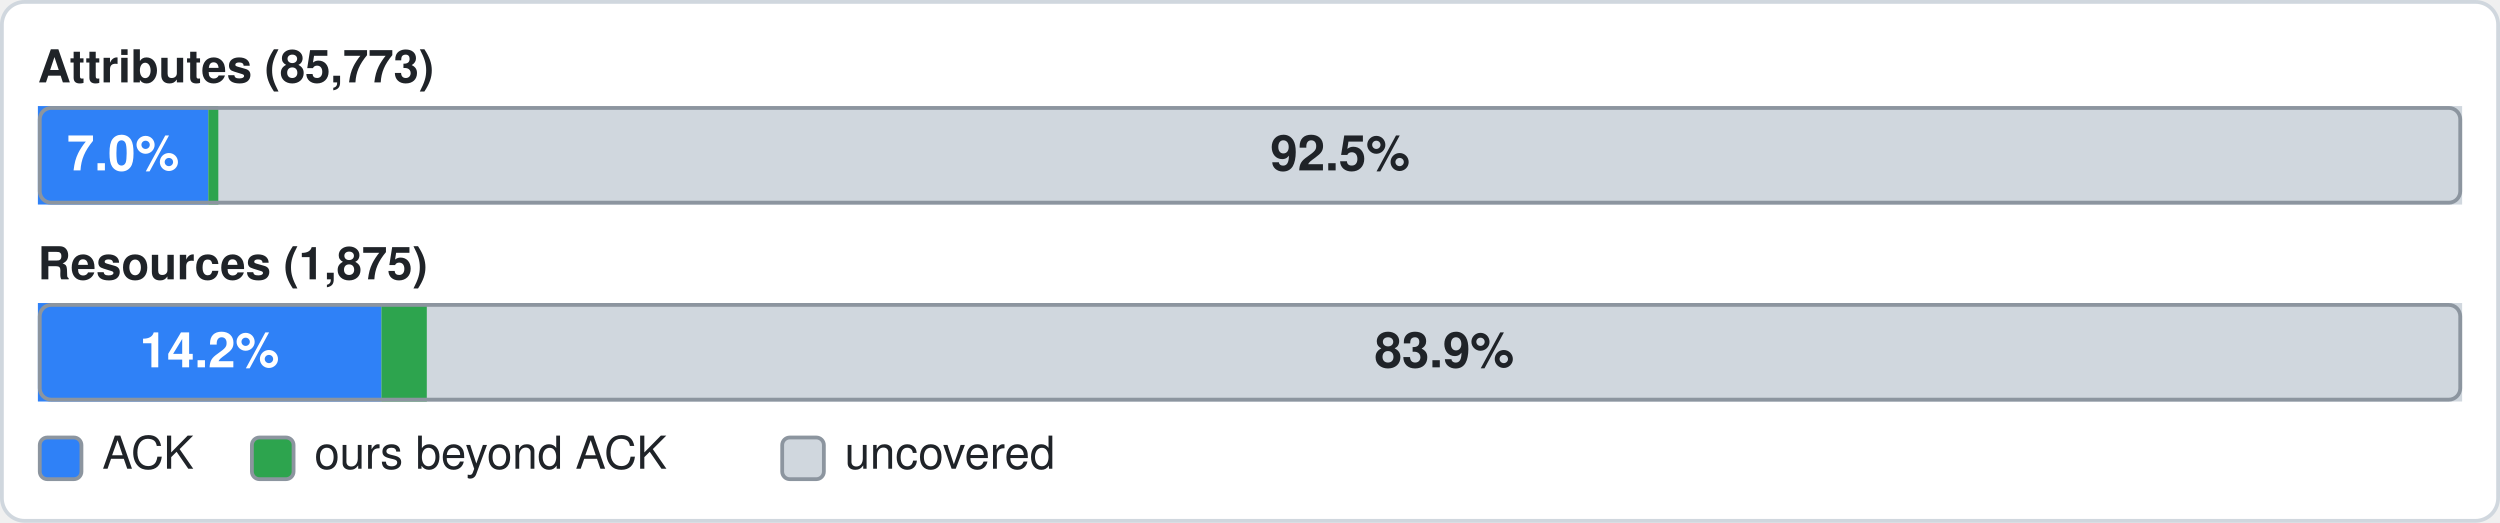
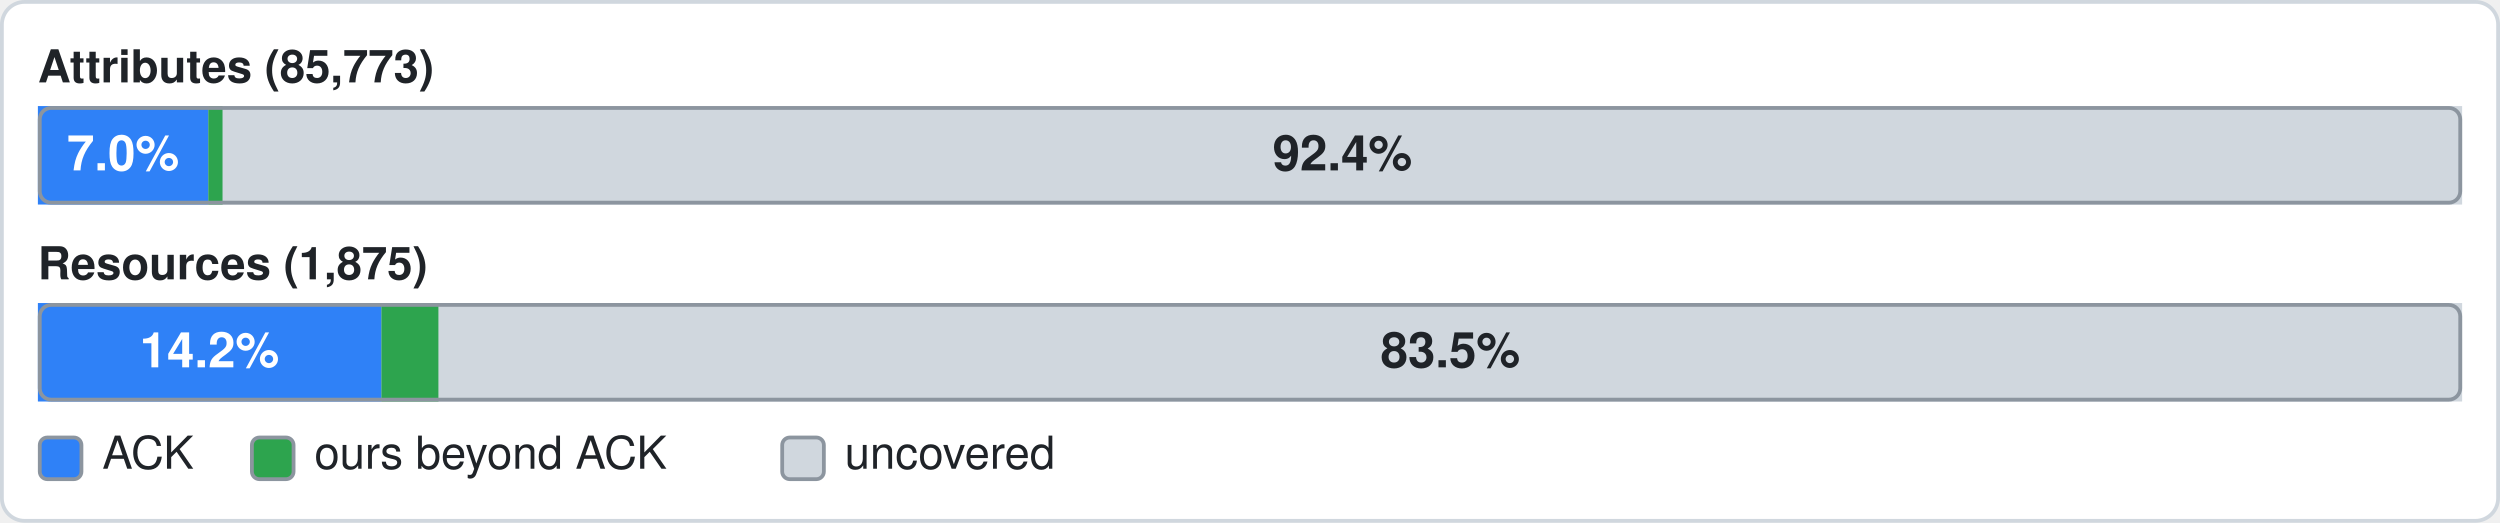
- <svg xmlns="http://www.w3.org/2000/svg" width="660" height="138" viewBox="0 0 660 138" role="img" aria-label="All services: official 7.0%, ours beyond official 0.4%, uncovered 92.5% of 85773 attributes; resources: official 14.2%, ours beyond official 1.9%, uncovered 83.9% of 1875">
+ <svg xmlns="http://www.w3.org/2000/svg" width="660" height="138" viewBox="0 0 660 138" role="img" aria-label="All services: official 7.0%, ours beyond official 0.6%, uncovered 92.4% of 85773 attributes; resources: official 14.2%, ours beyond official 2.3%, uncovered 83.5% of 1875">
  <rect x="0.5" y="0.5" width="659" height="137" rx="6" fill="#ffffff" stroke="#d0d7de" />
  <text x="10" y="19" font-family="-apple-system,BlinkMacSystemFont,'Segoe UI',Helvetica,Arial,sans-serif" font-size="12" font-weight="600" fill="#1f2328" dominant-baseline="central">Attributes (85,773)</text>
  <rect x="10" y="28" width="640" height="26" rx="3" fill="#d0d7de" />
  <rect x="10" y="28" width="45" height="26" fill="#2f81f7" />
  <text x="32.5" y="42" font-family="-apple-system,BlinkMacSystemFont,'Segoe UI',Helvetica,Arial,sans-serif" font-size="13" font-weight="600" fill="#ffffff" text-anchor="middle" dominant-baseline="central">7.0%</text>
-   <rect x="55" y="28" width="2.7" height="26" fill="#2da44e" />
-   <rect x="57.7" y="28" width="592.3" height="26" fill="#d0d7de" />
-   <text x="353.8" y="42" font-family="-apple-system,BlinkMacSystemFont,'Segoe UI',Helvetica,Arial,sans-serif" font-size="13" font-weight="600" fill="#1f2328" text-anchor="middle" dominant-baseline="central">92.5%</text>
+   <rect x="55" y="28" width="3.8" height="26" fill="#2da44e" />
+   <rect x="58.8" y="28" width="591.2" height="26" fill="#d0d7de" />
+   <text x="354.4" y="42" font-family="-apple-system,BlinkMacSystemFont,'Segoe UI',Helvetica,Arial,sans-serif" font-size="13" font-weight="600" fill="#1f2328" text-anchor="middle" dominant-baseline="central">92.4%</text>
  <rect x="10.5" y="28.5" width="639" height="25" rx="3" fill="none" stroke="#8c959f" />
  <text x="10" y="71" font-family="-apple-system,BlinkMacSystemFont,'Segoe UI',Helvetica,Arial,sans-serif" font-size="12" font-weight="600" fill="#1f2328" dominant-baseline="central">Resources (1,875)</text>
  <rect x="10" y="80" width="640" height="26" rx="3" fill="#d0d7de" />
  <rect x="10" y="80" width="90.7" height="26" fill="#2f81f7" />
  <text x="55.3" y="94" font-family="-apple-system,BlinkMacSystemFont,'Segoe UI',Helvetica,Arial,sans-serif" font-size="13" font-weight="600" fill="#ffffff" text-anchor="middle" dominant-baseline="central">14.2%</text>
-   <rect x="100.7" y="80" width="12" height="26" fill="#2da44e" />
-   <rect x="112.7" y="80" width="537.3" height="26" fill="#d0d7de" />
-   <text x="381.3" y="94" font-family="-apple-system,BlinkMacSystemFont,'Segoe UI',Helvetica,Arial,sans-serif" font-size="13" font-weight="600" fill="#1f2328" text-anchor="middle" dominant-baseline="central">83.9%</text>
+   <rect x="100.7" y="80" width="15.1" height="26" fill="#2da44e" />
+   <rect x="115.8" y="80" width="534.2" height="26" fill="#d0d7de" />
+   <text x="382.9" y="94" font-family="-apple-system,BlinkMacSystemFont,'Segoe UI',Helvetica,Arial,sans-serif" font-size="13" font-weight="600" fill="#1f2328" text-anchor="middle" dominant-baseline="central">83.5%</text>
  <rect x="10.5" y="80.5" width="639" height="25" rx="3" fill="none" stroke="#8c959f" />
  <rect x="10.5" y="115.5" width="11" height="11" rx="2" fill="#2f81f7" stroke="#8c959f" />
  <text x="27" y="121" font-family="-apple-system,BlinkMacSystemFont,'Segoe UI',Helvetica,Arial,sans-serif" font-size="12" fill="#1f2328" dominant-baseline="central">ACK</text>
  <rect x="66.5" y="115.5" width="11" height="11" rx="2" fill="#2da44e" stroke="#8c959f" />
  <text x="83" y="121" font-family="-apple-system,BlinkMacSystemFont,'Segoe UI',Helvetica,Arial,sans-serif" font-size="12" fill="#1f2328" dominant-baseline="central">ours beyond ACK</text>
  <rect x="206.5" y="115.5" width="11" height="11" rx="2" fill="#d0d7de" stroke="#8c959f" />
  <text x="223" y="121" font-family="-apple-system,BlinkMacSystemFont,'Segoe UI',Helvetica,Arial,sans-serif" font-size="12" fill="#1f2328" dominant-baseline="central">uncovered</text>
</svg>
